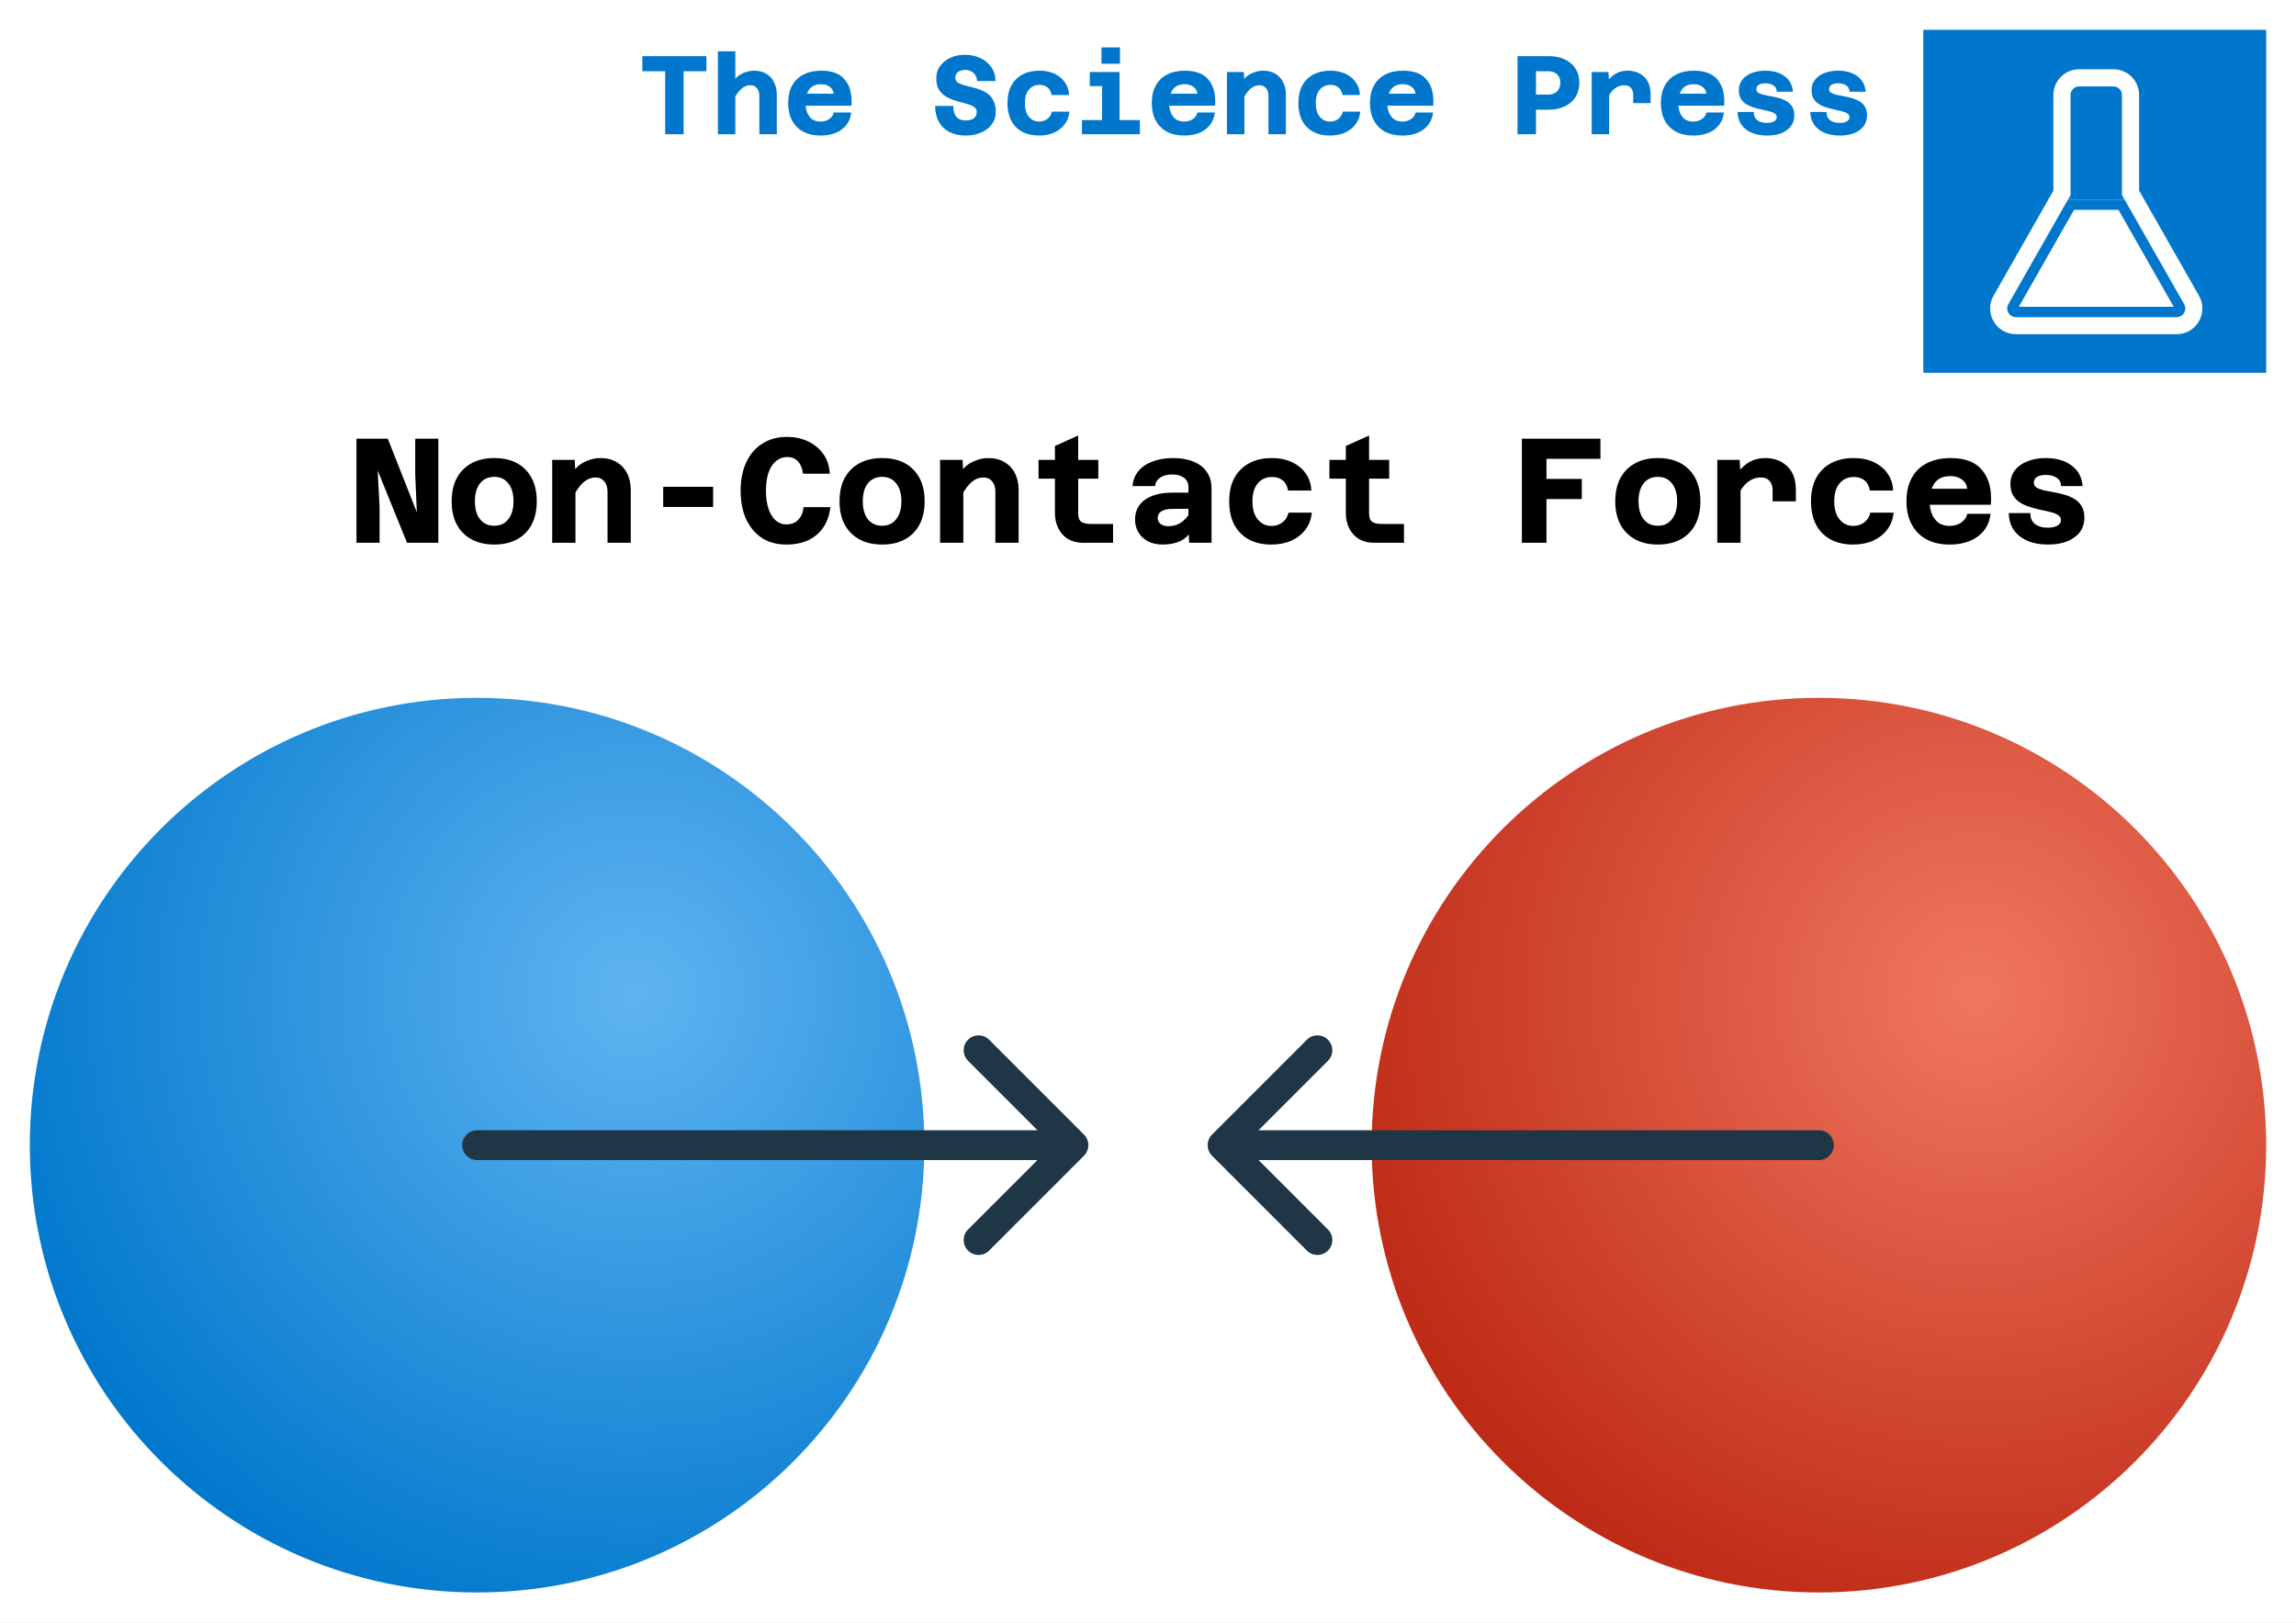
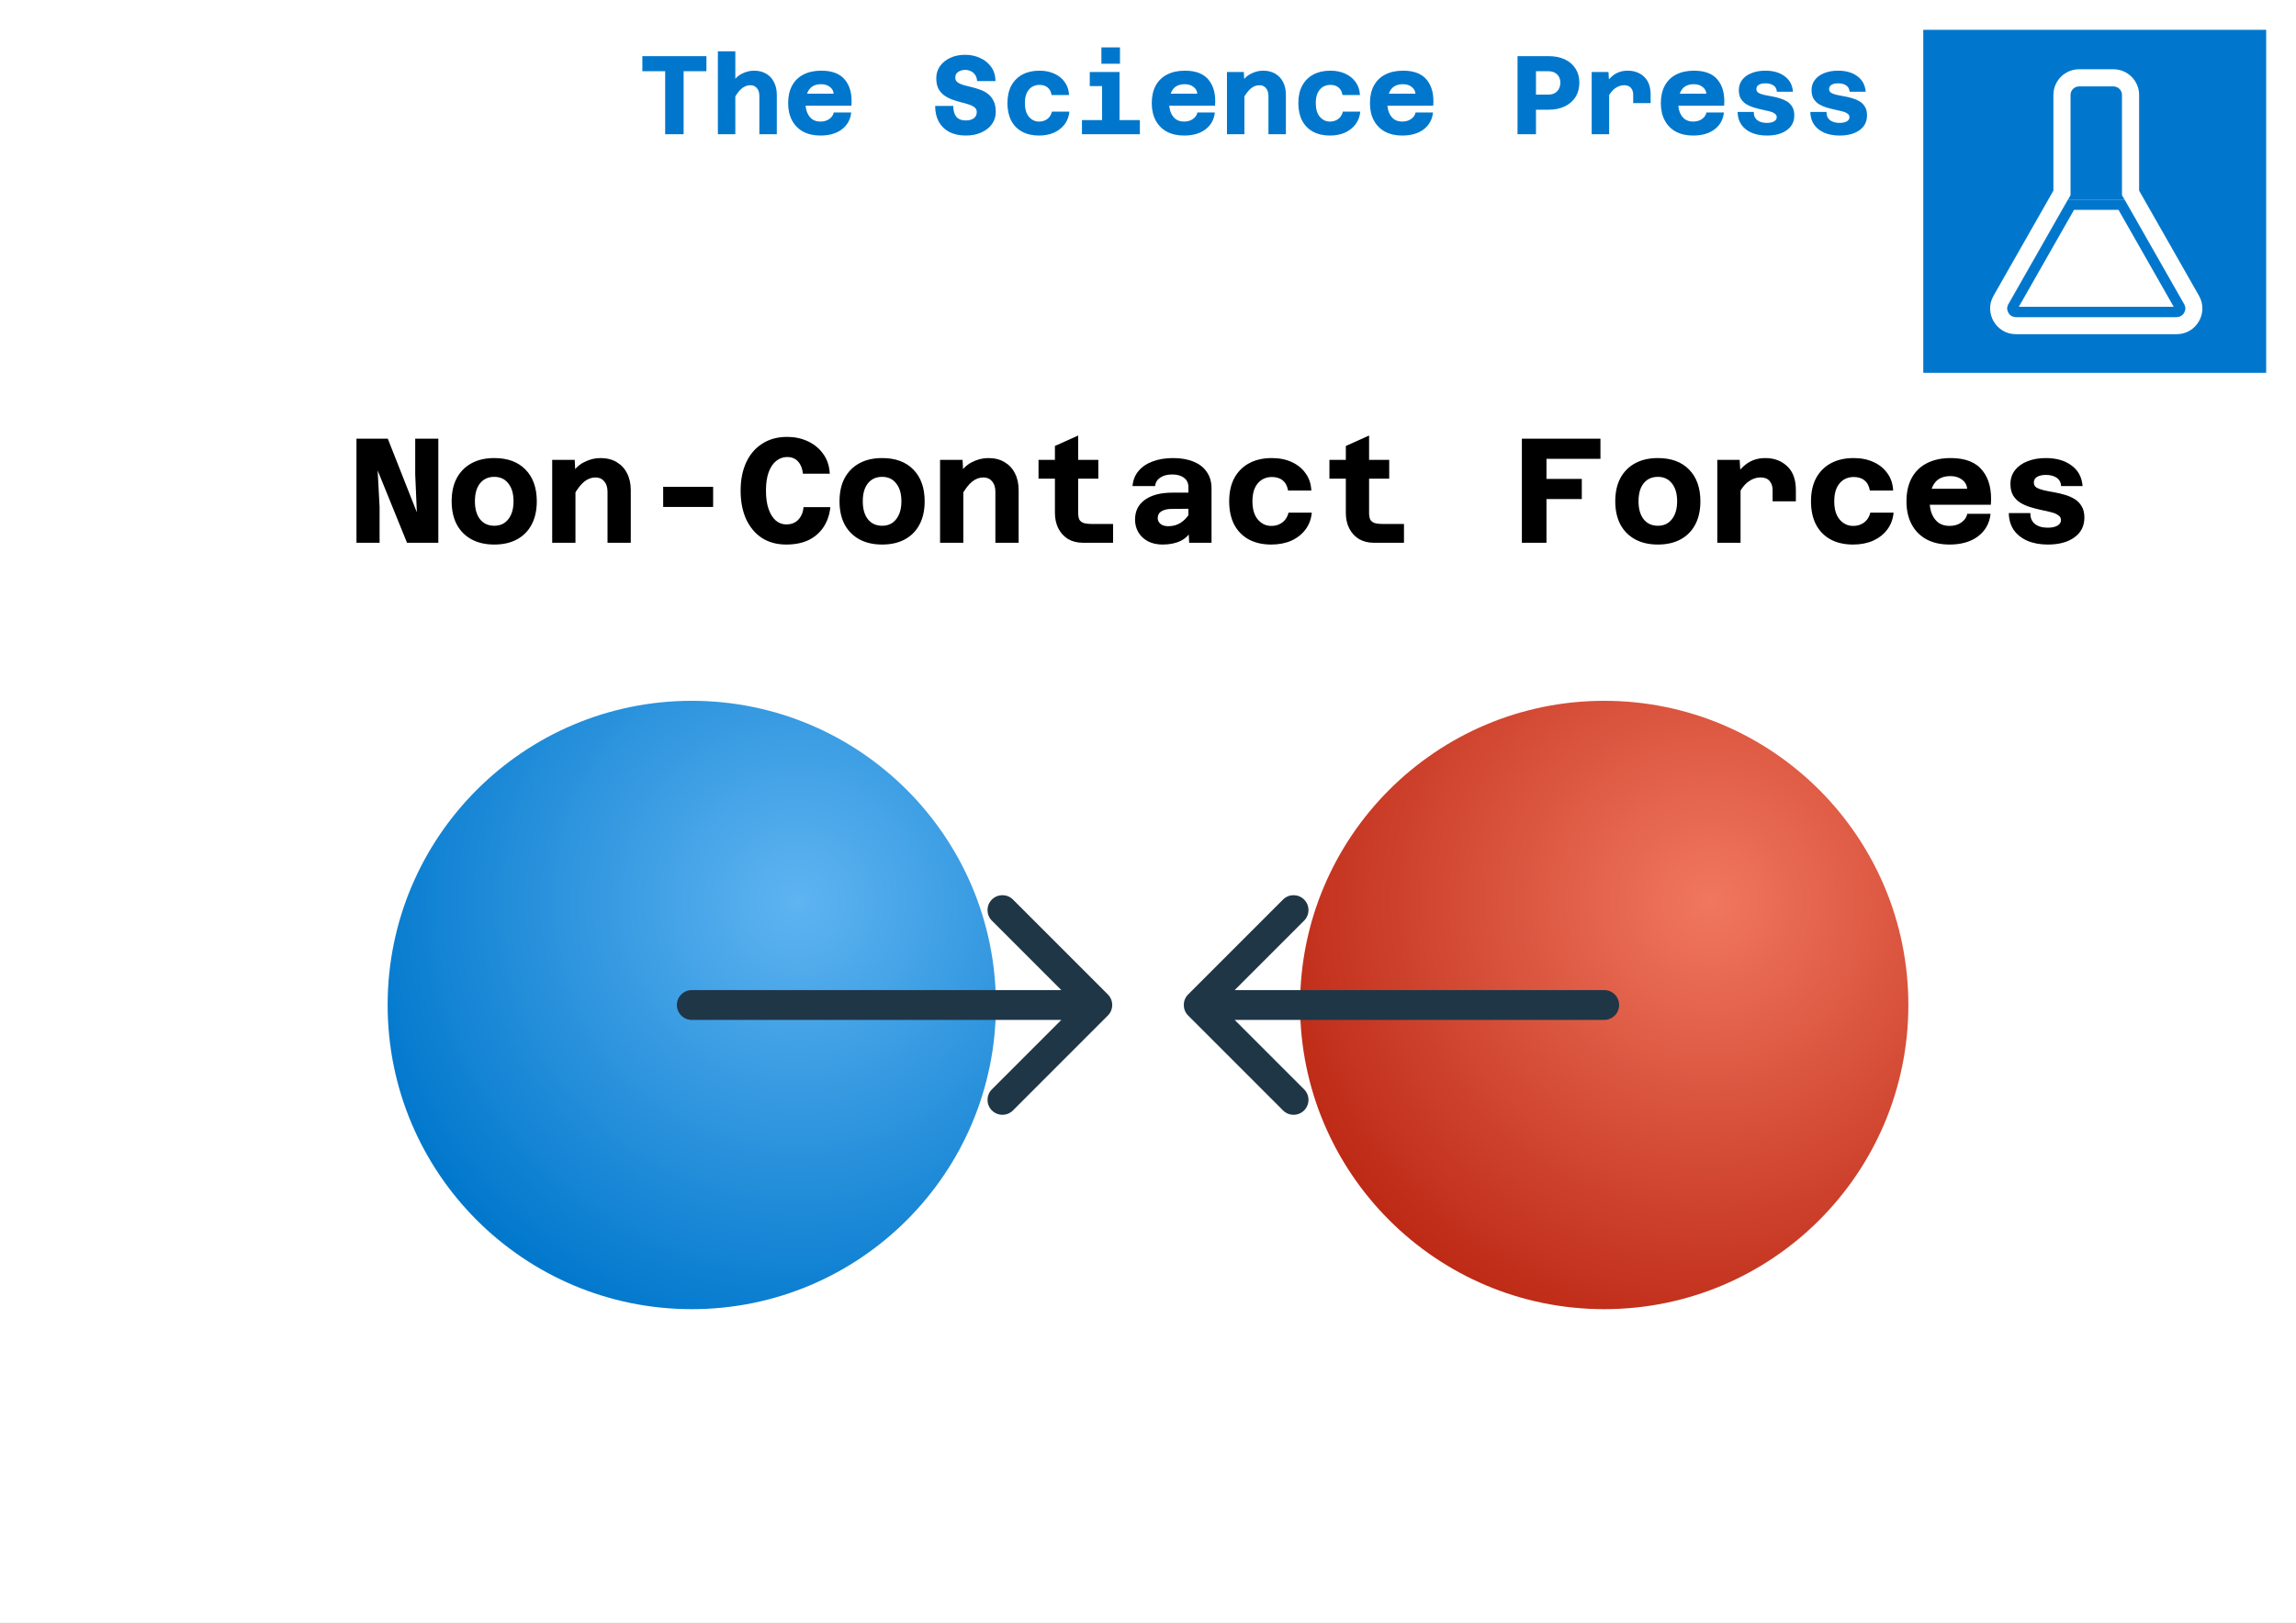
<svg xmlns="http://www.w3.org/2000/svg" width="770" height="544" viewBox="0 0 770 544" fill="none">
  <rect x="5" y="5" width="760" height="534" fill="white" stroke="white" stroke-width="10" />
  <g clip-path="url(#clip0_538_1411)">
    <path d="M760 10H645V125H760V10Z" fill="#0077CC" />
    <path d="M708.764 26.1C711.94 26.1 714.514 28.674 714.514 31.85V64.687L734.967 100.592C737.15 104.425 734.382 109.188 729.971 109.188H676.058C671.646 109.187 668.878 104.425 671.061 100.592L691.514 64.687V31.85C691.514 28.674 694.089 26.1 697.264 26.1H708.764Z" fill="#0077CC" />
    <path d="M714.514 64.687H711.639V65.448L712.016 66.11L714.514 64.687ZM691.514 64.687L694.012 66.11L694.389 65.448V64.687H691.514ZM708.764 26.1V28.975C710.352 28.975 711.639 30.262 711.639 31.85H714.514H717.389C717.389 27.087 713.528 23.225 708.764 23.225V26.1ZM714.514 31.85H711.639V64.687H714.514H717.389V31.85H714.514ZM714.514 64.687L712.016 66.11L732.469 102.015L734.967 100.592L737.465 99.169L717.012 63.264L714.514 64.687ZM734.967 100.592L732.469 102.015C733.561 103.931 732.177 106.313 729.971 106.313V109.188V112.063C736.588 112.063 740.74 104.919 737.465 99.169L734.967 100.592ZM729.971 109.188V106.313H676.058V109.188L676.058 112.063H729.971V109.188ZM676.058 109.188V106.313C673.852 106.312 672.468 103.931 673.56 102.015L671.061 100.592L668.563 99.169C665.289 104.919 669.441 112.062 676.058 112.063L676.058 109.188ZM671.061 100.592L673.56 102.015L694.012 66.11L691.514 64.687L689.016 63.264L668.563 99.169L671.061 100.592ZM691.514 64.687H694.389V31.85H691.514H688.639V64.687H691.514ZM691.514 31.85H694.389C694.389 30.262 695.676 28.975 697.264 28.975L697.264 26.1V23.225C692.501 23.225 688.639 27.087 688.639 31.85H691.514ZM697.264 26.1L697.264 28.975H708.764V26.1V23.225H697.264V26.1Z" fill="white" />
    <path d="M711.932 66.925C712.123 66.925 712.312 66.937 712.5 66.956L732.471 102.015C733.562 103.932 732.177 106.313 729.972 106.313H676.059C673.854 106.313 672.469 103.932 673.561 102.015L693.549 66.925H711.932Z" fill="white" />
    <mask id="mask0_538_1411" style="mask-type:luminance" maskUnits="userSpaceOnUse" x="673" y="66" width="60" height="41">
      <path d="M711.932 66.925C712.123 66.925 712.312 66.937 712.5 66.956L732.471 102.015C733.562 103.932 732.177 106.313 729.972 106.313H676.059C673.854 106.313 672.469 103.932 673.561 102.015L693.549 66.925H711.932Z" fill="white" />
    </mask>
    <g mask="url(#mask0_538_1411)">
      <path d="M712.5 66.956L715.497 65.248L714.614 63.698L712.839 63.523L712.5 66.956ZM693.549 66.926V63.476H691.544L690.552 65.218L693.549 66.926ZM711.932 66.926V70.376C711.982 70.376 712.055 70.379 712.16 70.389L712.5 66.956L712.839 63.523C712.57 63.496 712.264 63.476 711.932 63.476V66.926ZM712.5 66.956L709.502 68.664L729.473 103.723L732.471 102.015L735.469 100.308L715.497 65.248L712.5 66.956ZM732.471 102.015L729.473 103.723C729.254 103.339 729.531 102.863 729.972 102.863L729.972 106.313V109.763C734.823 109.763 737.87 104.525 735.469 100.308L732.471 102.015ZM729.972 106.313L729.972 102.863H676.059V106.313L676.059 109.763H729.972V106.313ZM676.059 106.313V102.863C676.5 102.863 676.778 103.339 676.559 103.723L673.561 102.015L670.564 100.308C668.162 104.524 671.207 109.762 676.059 109.763L676.059 106.313ZM673.561 102.015L676.559 103.723L696.547 68.633L693.549 66.926L690.552 65.218L670.564 100.308L673.561 102.015ZM693.549 66.926V70.376H711.932V66.926V63.476H693.549V66.926Z" fill="#0077CC" />
    </g>
  </g>
  <path d="M223.075 45V23.887H215.425V18.825H236.913V23.887H229.263V45H223.075ZM254.665 45V32.175C254.665 31.075 254.39 30.2 253.84 29.55C253.29 28.9 252.565 28.575 251.665 28.575C250.64 28.575 249.69 28.925 248.815 29.625C247.965 30.3 247.065 31.475 246.115 33.15L245.29 28.238C246.24 26.587 247.39 25.425 248.74 24.75C250.09 24.05 251.465 23.7 252.865 23.7C254.465 23.7 255.827 24.038 256.952 24.712C258.102 25.387 258.977 26.337 259.577 27.562C260.202 28.762 260.515 30.175 260.515 31.8V45H254.665ZM240.752 45V17.212H246.602V45H240.752ZM275.154 45.45C272.904 45.45 270.967 45.013 269.342 44.138C267.742 43.263 266.504 42.013 265.629 40.388C264.754 38.763 264.317 36.825 264.317 34.575C264.317 32.3 264.754 30.35 265.629 28.725C266.504 27.1 267.767 25.863 269.417 25.012C271.092 24.137 273.104 23.7 275.454 23.7C279.129 23.7 281.792 24.75 283.442 26.85C285.117 28.925 285.817 31.788 285.542 35.438H268.967L269.004 31.425H279.579C279.504 30.475 279.079 29.712 278.304 29.137C277.529 28.538 276.567 28.238 275.417 28.238C273.617 28.238 272.292 28.8 271.442 29.925C270.592 31.05 270.167 32.688 270.167 34.837C270.167 35.913 270.354 36.9 270.729 37.8C271.104 38.7 271.654 39.425 272.379 39.975C273.129 40.5 274.054 40.763 275.154 40.763C276.329 40.763 277.317 40.475 278.117 39.9C278.942 39.325 279.442 38.6 279.617 37.725H285.467C285.217 40.1 284.167 41.987 282.317 43.388C280.492 44.763 278.104 45.45 275.154 45.45ZM323.896 45.45C321.746 45.45 319.896 45.05 318.346 44.25C316.821 43.425 315.646 42.275 314.821 40.8C314.021 39.3 313.621 37.538 313.621 35.513H319.696C319.696 37.087 320.034 38.3 320.709 39.15C321.409 39.975 322.471 40.388 323.896 40.388C325.021 40.388 325.909 40.15 326.559 39.675C327.234 39.175 327.571 38.475 327.571 37.575C327.571 36.9 327.321 36.375 326.821 36C326.346 35.6 325.696 35.275 324.871 35.025C324.071 34.75 323.184 34.5 322.209 34.275C321.259 34.025 320.296 33.725 319.321 33.375C318.371 33.025 317.484 32.562 316.659 31.988C315.859 31.413 315.209 30.663 314.709 29.738C314.234 28.812 313.996 27.637 313.996 26.212C313.996 24.738 314.396 23.413 315.196 22.238C316.021 21.062 317.159 20.125 318.609 19.425C320.059 18.725 321.759 18.375 323.709 18.375C325.484 18.375 327.134 18.725 328.659 19.425C330.184 20.1 331.421 21.087 332.371 22.387C333.321 23.688 333.821 25.288 333.871 27.188H327.684C327.634 26.337 327.409 25.637 327.009 25.087C326.634 24.538 326.146 24.125 325.546 23.85C324.971 23.575 324.359 23.438 323.709 23.438C322.784 23.438 321.996 23.663 321.346 24.113C320.696 24.538 320.371 25.175 320.371 26.025C320.371 26.675 320.609 27.188 321.084 27.562C321.584 27.938 322.234 28.25 323.034 28.5C323.859 28.725 324.746 28.95 325.696 29.175C326.671 29.4 327.634 29.688 328.584 30.038C329.559 30.363 330.446 30.825 331.246 31.425C332.071 32.025 332.721 32.825 333.196 33.825C333.696 34.8 333.946 36.05 333.946 37.575C333.946 39.1 333.509 40.462 332.634 41.663C331.784 42.837 330.596 43.763 329.071 44.438C327.571 45.112 325.846 45.45 323.896 45.45ZM348.436 45.45C346.236 45.45 344.336 45.013 342.736 44.138C341.161 43.263 339.948 42.013 339.098 40.388C338.273 38.763 337.861 36.825 337.861 34.575C337.861 32.275 338.298 30.312 339.173 28.688C340.073 27.062 341.323 25.825 342.923 24.975C344.523 24.125 346.411 23.7 348.586 23.7C350.486 23.7 352.161 24.038 353.611 24.712C355.086 25.387 356.248 26.337 357.098 27.562C357.973 28.762 358.448 30.2 358.523 31.875H352.673C352.473 30.725 352.023 29.875 351.323 29.325C350.648 28.75 349.736 28.462 348.586 28.462C347.636 28.462 346.786 28.7 346.036 29.175C345.311 29.65 344.736 30.337 344.311 31.238C343.911 32.138 343.711 33.25 343.711 34.575C343.711 36.55 344.161 38.075 345.061 39.15C345.986 40.225 347.111 40.763 348.436 40.763C349.211 40.763 349.886 40.625 350.461 40.35C351.061 40.075 351.561 39.688 351.961 39.188C352.361 38.663 352.636 38.075 352.786 37.425H358.636C358.486 39.05 357.961 40.462 357.061 41.663C356.161 42.862 354.973 43.8 353.498 44.475C352.023 45.125 350.336 45.45 348.436 45.45ZM369.6 45V24.15H375.45V45H369.6ZM362.85 45V40.275H382.275V45H362.85ZM365.475 28.875V24.15H372.525V28.875H365.475ZM369.375 21.375V15.9H375.6V21.375H369.375ZM397.103 45.45C394.853 45.45 392.915 45.013 391.29 44.138C389.69 43.263 388.453 42.013 387.578 40.388C386.703 38.763 386.265 36.825 386.265 34.575C386.265 32.3 386.703 30.35 387.578 28.725C388.453 27.1 389.715 25.863 391.365 25.012C393.04 24.137 395.053 23.7 397.403 23.7C401.078 23.7 403.74 24.75 405.39 26.85C407.065 28.925 407.765 31.788 407.49 35.438H390.915L390.953 31.425H401.528C401.453 30.475 401.028 29.712 400.253 29.137C399.478 28.538 398.515 28.238 397.365 28.238C395.565 28.238 394.24 28.8 393.39 29.925C392.54 31.05 392.115 32.688 392.115 34.837C392.115 35.913 392.303 36.9 392.678 37.8C393.053 38.7 393.603 39.425 394.328 39.975C395.078 40.5 396.003 40.763 397.103 40.763C398.278 40.763 399.265 40.475 400.065 39.9C400.89 39.325 401.39 38.6 401.565 37.725H407.415C407.165 40.1 406.115 41.987 404.265 43.388C402.44 44.763 400.053 45.45 397.103 45.45ZM425.392 45V32.138C425.392 31.062 425.117 30.2 424.567 29.55C424.017 28.9 423.292 28.575 422.392 28.575C421.367 28.575 420.417 28.925 419.542 29.625C418.692 30.3 417.792 31.475 416.842 33.15L416.017 28.2C416.967 26.575 418.117 25.425 419.467 24.75C420.817 24.05 422.192 23.7 423.592 23.7C425.192 23.7 426.555 24.038 427.68 24.712C428.83 25.387 429.705 26.325 430.305 27.525C430.93 28.725 431.242 30.137 431.242 31.762V45H425.392ZM411.48 45V24.15H417.142L417.33 27.863V45H411.48ZM445.994 45.45C443.794 45.45 441.894 45.013 440.294 44.138C438.719 43.263 437.507 42.013 436.657 40.388C435.832 38.763 435.419 36.825 435.419 34.575C435.419 32.275 435.857 30.312 436.732 28.688C437.632 27.062 438.882 25.825 440.482 24.975C442.082 24.125 443.969 23.7 446.144 23.7C448.044 23.7 449.719 24.038 451.169 24.712C452.644 25.387 453.807 26.337 454.657 27.562C455.532 28.762 456.007 30.2 456.082 31.875H450.232C450.032 30.725 449.582 29.875 448.882 29.325C448.207 28.75 447.294 28.462 446.144 28.462C445.194 28.462 444.344 28.7 443.594 29.175C442.869 29.65 442.294 30.337 441.869 31.238C441.469 32.138 441.269 33.25 441.269 34.575C441.269 36.55 441.719 38.075 442.619 39.15C443.544 40.225 444.669 40.763 445.994 40.763C446.769 40.763 447.444 40.625 448.019 40.35C448.619 40.075 449.119 39.688 449.519 39.188C449.919 38.663 450.194 38.075 450.344 37.425H456.194C456.044 39.05 455.519 40.462 454.619 41.663C453.719 42.862 452.532 43.8 451.057 44.475C449.582 45.125 447.894 45.45 445.994 45.45ZM470.271 45.45C468.021 45.45 466.084 45.013 464.459 44.138C462.859 43.263 461.621 42.013 460.746 40.388C459.871 38.763 459.434 36.825 459.434 34.575C459.434 32.3 459.871 30.35 460.746 28.725C461.621 27.1 462.884 25.863 464.534 25.012C466.209 24.137 468.221 23.7 470.571 23.7C474.246 23.7 476.909 24.75 478.559 26.85C480.234 28.925 480.934 31.788 480.659 35.438H464.084L464.121 31.425H474.696C474.621 30.475 474.196 29.712 473.421 29.137C472.646 28.538 471.684 28.238 470.534 28.238C468.734 28.238 467.409 28.8 466.559 29.925C465.709 31.05 465.284 32.688 465.284 34.837C465.284 35.913 465.471 36.9 465.846 37.8C466.221 38.7 466.771 39.425 467.496 39.975C468.246 40.5 469.171 40.763 470.271 40.763C471.446 40.763 472.434 40.475 473.234 39.9C474.059 39.325 474.559 38.6 474.734 37.725H480.584C480.334 40.1 479.284 41.987 477.434 43.388C475.609 44.763 473.221 45.45 470.271 45.45ZM513.351 36.788V31.725H519.313C520.513 31.725 521.476 31.363 522.201 30.637C522.926 29.887 523.288 28.913 523.288 27.712C523.288 26.562 522.926 25.637 522.201 24.938C521.476 24.238 520.513 23.887 519.313 23.887H513.351V18.825H519.351C521.426 18.825 523.238 19.188 524.788 19.913C526.338 20.637 527.538 21.675 528.388 23.025C529.238 24.35 529.663 25.913 529.663 27.712C529.663 29.538 529.238 31.137 528.388 32.513C527.538 33.862 526.338 34.913 524.788 35.663C523.263 36.413 521.451 36.788 519.351 36.788H513.351ZM508.926 45V18.825H515.113V45H508.926ZM547.715 34.575V31.762C547.715 30.812 547.465 30.05 546.965 29.475C546.465 28.875 545.715 28.575 544.715 28.575C543.59 28.575 542.528 28.95 541.528 29.7C540.528 30.45 539.578 31.75 538.678 33.6L538.078 28.688C538.728 27.587 539.44 26.675 540.215 25.95C540.99 25.2 541.84 24.637 542.765 24.262C543.715 23.887 544.753 23.7 545.878 23.7C548.103 23.7 549.94 24.387 551.39 25.762C552.84 27.113 553.565 29.113 553.565 31.762V34.575H547.715ZM533.803 45V24.15H539.428L539.653 27.9V45H533.803ZM567.83 45.45C565.58 45.45 563.643 45.013 562.018 44.138C560.418 43.263 559.18 42.013 558.305 40.388C557.43 38.763 556.993 36.825 556.993 34.575C556.993 32.3 557.43 30.35 558.305 28.725C559.18 27.1 560.443 25.863 562.093 25.012C563.768 24.137 565.78 23.7 568.13 23.7C571.805 23.7 574.468 24.75 576.118 26.85C577.793 28.925 578.493 31.788 578.218 35.438H561.643L561.68 31.425H572.255C572.18 30.475 571.755 29.712 570.98 29.137C570.205 28.538 569.243 28.238 568.093 28.238C566.293 28.238 564.968 28.8 564.118 29.925C563.268 31.05 562.843 32.688 562.843 34.837C562.843 35.913 563.03 36.9 563.405 37.8C563.78 38.7 564.33 39.425 565.055 39.975C565.805 40.5 566.73 40.763 567.83 40.763C569.005 40.763 569.993 40.475 570.793 39.9C571.618 39.325 572.118 38.6 572.293 37.725H578.143C577.893 40.1 576.843 41.987 574.993 43.388C573.168 44.763 570.78 45.45 567.83 45.45ZM592.557 45.45C590.607 45.45 588.895 45.138 587.42 44.513C585.945 43.862 584.795 42.95 583.97 41.775C583.17 40.575 582.757 39.163 582.732 37.538H588.17C588.12 38.688 588.482 39.587 589.257 40.237C590.057 40.888 591.145 41.212 592.52 41.212C593.52 41.212 594.32 41.05 594.92 40.725C595.545 40.375 595.857 39.9 595.857 39.3C595.857 38.775 595.62 38.362 595.145 38.062C594.695 37.737 594.095 37.487 593.345 37.312C592.595 37.112 591.77 36.925 590.87 36.75C589.97 36.55 589.057 36.312 588.132 36.038C587.232 35.763 586.407 35.4 585.657 34.95C584.907 34.475 584.295 33.862 583.82 33.112C583.37 32.337 583.145 31.375 583.145 30.225C583.145 28.9 583.52 27.75 584.27 26.775C585.02 25.8 586.057 25.05 587.382 24.525C588.732 23.975 590.282 23.7 592.032 23.7C594.707 23.7 596.87 24.325 598.52 25.575C600.195 26.8 601.12 28.525 601.295 30.75H595.895C595.845 29.825 595.47 29.125 594.77 28.65C594.07 28.175 593.17 27.938 592.07 27.938C591.145 27.938 590.407 28.1 589.857 28.425C589.307 28.75 589.032 29.238 589.032 29.887C589.032 30.413 589.257 30.825 589.707 31.125C590.182 31.4 590.795 31.625 591.545 31.8C592.295 31.975 593.12 32.138 594.02 32.288C594.945 32.438 595.857 32.65 596.757 32.925C597.657 33.175 598.482 33.525 599.232 33.975C599.982 34.425 600.582 35.025 601.032 35.775C601.507 36.525 601.745 37.487 601.745 38.663C601.745 40.788 600.907 42.45 599.232 43.65C597.582 44.85 595.357 45.45 592.557 45.45ZM616.947 45.45C614.997 45.45 613.284 45.138 611.809 44.513C610.334 43.862 609.184 42.95 608.359 41.775C607.559 40.575 607.147 39.163 607.122 37.538H612.559C612.509 38.688 612.872 39.587 613.647 40.237C614.447 40.888 615.534 41.212 616.909 41.212C617.909 41.212 618.709 41.05 619.309 40.725C619.934 40.375 620.247 39.9 620.247 39.3C620.247 38.775 620.009 38.362 619.534 38.062C619.084 37.737 618.484 37.487 617.734 37.312C616.984 37.112 616.159 36.925 615.259 36.75C614.359 36.55 613.447 36.312 612.522 36.038C611.622 35.763 610.797 35.4 610.047 34.95C609.297 34.475 608.684 33.862 608.209 33.112C607.759 32.337 607.534 31.375 607.534 30.225C607.534 28.9 607.909 27.75 608.659 26.775C609.409 25.8 610.447 25.05 611.772 24.525C613.122 23.975 614.672 23.7 616.422 23.7C619.097 23.7 621.259 24.325 622.909 25.575C624.584 26.8 625.509 28.525 625.684 30.75H620.284C620.234 29.825 619.859 29.125 619.159 28.65C618.459 28.175 617.559 27.938 616.459 27.938C615.534 27.938 614.797 28.1 614.247 28.425C613.697 28.75 613.422 29.238 613.422 29.887C613.422 30.413 613.647 30.825 614.097 31.125C614.572 31.4 615.184 31.625 615.934 31.8C616.684 31.975 617.509 32.138 618.409 32.288C619.334 32.438 620.247 32.65 621.147 32.925C622.047 33.175 622.872 33.525 623.622 33.975C624.372 34.425 624.972 35.025 625.422 35.775C625.897 36.525 626.134 37.487 626.134 38.663C626.134 40.788 625.297 42.45 623.622 43.65C621.972 44.85 619.747 45.45 616.947 45.45Z" fill="#0077CC" />
-   <circle cx="160" cy="384" r="150" fill="url(#paint0_radial_538_1411)" />
-   <path d="M160 379C157.239 379 155 381.239 155 384C155 386.761 157.239 389 160 389V384V379ZM363.536 387.536C365.488 385.583 365.488 382.417 363.536 380.464L331.716 348.645C329.763 346.692 326.597 346.692 324.645 348.645C322.692 350.597 322.692 353.763 324.645 355.716L352.929 384L324.645 412.284C322.692 414.237 322.692 417.403 324.645 419.355C326.597 421.308 329.763 421.308 331.716 419.355L363.536 387.536ZM160 384V389H360V384V379H160V384Z" fill="#1F3647" />
-   <circle cx="610" cy="384" r="150" fill="url(#paint1_radial_538_1411)" />
-   <path d="M610 389C612.761 389 615 386.761 615 384C615 381.239 612.761 379 610 379V384V389ZM406.464 380.464C404.512 382.417 404.512 385.583 406.464 387.536L438.284 419.355C440.237 421.308 443.403 421.308 445.355 419.355C447.308 417.403 447.308 414.237 445.355 412.284L417.071 384L445.355 355.716C447.308 353.763 447.308 350.597 445.355 348.645C443.403 346.692 440.237 346.692 438.284 348.645L406.464 380.464ZM610 384V379H410V384V389H610V384Z" fill="#1F3647" />
+   <ellipse cx="232" cy="337" rx="102" ry="102" fill="url(#paint0_radial_538_1411)" />
+   <path d="M232 332C229.239 332 227 334.239 227 337C227 339.761 229.239 342 232 342V337V332ZM371.536 340.536C373.488 338.583 373.488 335.417 371.536 333.464L339.716 301.645C337.763 299.692 334.597 299.692 332.645 301.645C330.692 303.597 330.692 306.763 332.645 308.716L360.929 337L332.645 365.284C330.692 367.237 330.692 370.403 332.645 372.355C334.597 374.308 337.763 374.308 339.716 372.355L371.536 340.536ZM232 337V342H368V337V332H232V337Z" fill="#1F3647" />
+   <ellipse cx="538" cy="337" rx="102" ry="102" fill="url(#paint1_radial_538_1411)" />
+   <path d="M538 342C540.761 342 543 339.761 543 337C543 334.239 540.761 332 538 332V337V342ZM398.464 333.464C396.512 335.417 396.512 338.583 398.464 340.536L430.284 372.355C432.237 374.308 435.403 374.308 437.355 372.355C439.308 370.403 439.308 367.237 437.355 365.284L409.071 337L437.355 308.716C439.308 306.763 439.308 303.597 437.355 301.645C435.403 299.692 432.237 299.692 430.284 301.645L398.464 333.464ZM538 337V332H402V337V342H538V337Z" fill="#1F3647" />
  <path d="M119.55 182V147.1H130.05L139.8 171.8L139.25 159.1V147.1H147V182H136.5L126.65 157.75L127.3 170V182H119.55ZM165.77 182.6C162.803 182.6 160.253 182.017 158.12 180.85C155.986 179.683 154.336 178.017 153.17 175.85C152.036 173.683 151.47 171.1 151.47 168.1C151.47 165.067 152.036 162.483 153.17 160.35C154.336 158.183 155.986 156.517 158.12 155.35C160.253 154.183 162.803 153.6 165.77 153.6C170.236 153.6 173.72 154.883 176.22 157.45C178.753 160.017 180.02 163.567 180.02 168.1C180.02 171.1 179.453 173.683 178.32 175.85C177.186 178.017 175.553 179.683 173.42 180.85C171.286 182.017 168.736 182.6 165.77 182.6ZM165.77 176.3C167.77 176.3 169.336 175.567 170.47 174.1C171.636 172.633 172.22 170.633 172.22 168.1C172.22 165.533 171.636 163.533 170.47 162.1C169.336 160.633 167.77 159.9 165.77 159.9C163.736 159.9 162.136 160.633 160.97 162.1C159.836 163.533 159.27 165.533 159.27 168.1C159.27 170.633 159.836 172.633 160.97 174.1C162.136 175.567 163.736 176.3 165.77 176.3ZM203.739 182V164.85C203.739 163.417 203.372 162.267 202.639 161.4C201.906 160.533 200.939 160.1 199.739 160.1C198.372 160.1 197.106 160.567 195.939 161.5C194.806 162.4 193.606 163.967 192.339 166.2L191.239 159.6C192.506 157.433 194.039 155.9 195.839 155C197.639 154.067 199.472 153.6 201.339 153.6C203.472 153.6 205.289 154.05 206.789 154.95C208.322 155.85 209.489 157.1 210.289 158.7C211.122 160.3 211.539 162.183 211.539 164.35V182H203.739ZM185.189 182V154.2H192.739L192.989 159.15V182H185.189ZM222.409 170V163.25H239.159V170H222.409ZM263.678 182.6C260.545 182.6 257.828 181.867 255.528 180.4C253.261 178.9 251.495 176.8 250.228 174.1C248.995 171.367 248.378 168.183 248.378 164.55C248.378 160.883 249.011 157.7 250.278 155C251.545 152.3 253.345 150.217 255.678 148.75C258.011 147.25 260.778 146.5 263.978 146.5C266.478 146.5 268.778 146.983 270.878 147.95C272.978 148.917 274.695 150.317 276.028 152.15C277.395 153.983 278.145 156.217 278.278 158.85H269.278C269.111 157.15 268.578 155.8 267.678 154.8C266.778 153.767 265.545 153.25 263.978 153.25C262.645 153.25 261.428 153.683 260.328 154.55C259.261 155.383 258.411 156.65 257.778 158.35C257.178 160.017 256.878 162.083 256.878 164.55C256.878 166.983 257.178 169.05 257.778 170.75C258.378 172.417 259.178 173.683 260.178 174.55C261.211 175.417 262.378 175.85 263.678 175.85C264.778 175.85 265.728 175.633 266.528 175.2C267.361 174.733 268.028 174.067 268.528 173.2C269.061 172.333 269.378 171.283 269.478 170.05H278.478C278.211 172.617 277.445 174.85 276.178 176.75C274.945 178.617 273.278 180.067 271.178 181.1C269.078 182.1 266.578 182.6 263.678 182.6ZM295.848 182.6C292.881 182.6 290.331 182.017 288.198 180.85C286.064 179.683 284.414 178.017 283.248 175.85C282.114 173.683 281.548 171.1 281.548 168.1C281.548 165.067 282.114 162.483 283.248 160.35C284.414 158.183 286.064 156.517 288.198 155.35C290.331 154.183 292.881 153.6 295.848 153.6C300.314 153.6 303.798 154.883 306.298 157.45C308.831 160.017 310.098 163.567 310.098 168.1C310.098 171.1 309.531 173.683 308.398 175.85C307.264 178.017 305.631 179.683 303.498 180.85C301.364 182.017 298.814 182.6 295.848 182.6ZM295.848 176.3C297.848 176.3 299.414 175.567 300.548 174.1C301.714 172.633 302.298 170.633 302.298 168.1C302.298 165.533 301.714 163.533 300.548 162.1C299.414 160.633 297.848 159.9 295.848 159.9C293.814 159.9 292.214 160.633 291.048 162.1C289.914 163.533 289.348 165.533 289.348 168.1C289.348 170.633 289.914 172.633 291.048 174.1C292.214 175.567 293.814 176.3 295.848 176.3ZM333.817 182V164.85C333.817 163.417 333.451 162.267 332.717 161.4C331.984 160.533 331.017 160.1 329.817 160.1C328.451 160.1 327.184 160.567 326.017 161.5C324.884 162.4 323.684 163.967 322.417 166.2L321.317 159.6C322.584 157.433 324.117 155.9 325.917 155C327.717 154.067 329.551 153.6 331.417 153.6C333.551 153.6 335.367 154.05 336.867 154.95C338.401 155.85 339.567 157.1 340.367 158.7C341.201 160.3 341.617 162.183 341.617 164.35V182H333.817ZM315.267 182V154.2H322.817L323.067 159.15V182H315.267ZM363.137 182C361.27 182 359.62 181.583 358.187 180.75C356.787 179.883 355.703 178.7 354.937 177.2C354.17 175.667 353.787 173.933 353.787 172V149.55L361.587 146.05V172C361.587 172.867 361.703 173.583 361.937 174.15C362.203 174.683 362.67 175.083 363.337 175.35C364.037 175.583 365.003 175.7 366.237 175.7H373.287V182H363.137ZM348.287 160.5V154.2H368.337V160.5H348.287ZM398.806 182L398.556 177V163.3C398.556 162 398.073 160.983 397.106 160.25C396.14 159.483 394.806 159.1 393.106 159.1C391.473 159.1 390.14 159.45 389.106 160.15C388.106 160.817 387.523 161.767 387.356 163H379.806C379.973 161.033 380.64 159.35 381.806 157.95C382.973 156.55 384.54 155.483 386.506 154.75C388.506 153.983 390.823 153.6 393.456 153.6C396.056 153.6 398.323 154 400.256 154.8C402.19 155.567 403.673 156.717 404.706 158.25C405.773 159.75 406.306 161.6 406.306 163.8V182H398.806ZM389.906 182.6C388.073 182.6 386.456 182.25 385.056 181.55C383.656 180.817 382.573 179.817 381.806 178.55C381.04 177.283 380.656 175.85 380.656 174.25C380.656 171.383 381.756 169.167 383.956 167.6C386.19 166 389.256 165.2 393.156 165.2H399.306V170.6L392.956 170.65C391.523 170.65 390.373 170.917 389.506 171.45C388.673 171.95 388.256 172.717 388.256 173.75C388.256 174.483 388.556 175.117 389.156 175.65C389.79 176.183 390.673 176.45 391.806 176.45C393.373 176.45 394.756 176.067 395.956 175.3C397.19 174.5 398.206 173.417 399.006 172.05L399.856 177.3C399.023 179.133 397.74 180.483 396.006 181.35C394.306 182.183 392.273 182.6 389.906 182.6ZM426.326 182.6C423.392 182.6 420.859 182.017 418.726 180.85C416.626 179.683 415.009 178.017 413.876 175.85C412.776 173.683 412.226 171.1 412.226 168.1C412.226 165.033 412.809 162.417 413.976 160.25C415.176 158.083 416.842 156.433 418.976 155.3C421.109 154.167 423.626 153.6 426.526 153.6C429.059 153.6 431.292 154.05 433.226 154.95C435.192 155.85 436.742 157.117 437.876 158.75C439.042 160.35 439.676 162.267 439.776 164.5H431.976C431.709 162.967 431.109 161.833 430.176 161.1C429.276 160.333 428.059 159.95 426.526 159.95C425.259 159.95 424.126 160.267 423.126 160.9C422.159 161.533 421.392 162.45 420.826 163.65C420.292 164.85 420.026 166.333 420.026 168.1C420.026 170.733 420.626 172.767 421.826 174.2C423.059 175.633 424.559 176.35 426.326 176.35C427.359 176.35 428.259 176.167 429.026 175.8C429.826 175.433 430.492 174.917 431.026 174.25C431.559 173.55 431.926 172.767 432.126 171.9H439.926C439.726 174.067 439.026 175.95 437.826 177.55C436.626 179.15 435.042 180.4 433.076 181.3C431.109 182.167 428.859 182.6 426.326 182.6ZM460.695 182C458.829 182 457.179 181.583 455.745 180.75C454.345 179.883 453.262 178.7 452.495 177.2C451.729 175.667 451.345 173.933 451.345 172V149.55L459.145 146.05V172C459.145 172.867 459.262 173.583 459.495 174.15C459.762 174.683 460.229 175.083 460.895 175.35C461.595 175.583 462.562 175.7 463.795 175.7H470.845V182H460.695ZM445.845 160.5V154.2H465.895V160.5H445.845ZM510.384 182V147.1H536.734V153.85H518.634V160.6H530.484V167.35H518.634V182H510.384ZM556.004 182.6C553.037 182.6 550.487 182.017 548.354 180.85C546.221 179.683 544.571 178.017 543.404 175.85C542.271 173.683 541.704 171.1 541.704 168.1C541.704 165.067 542.271 162.483 543.404 160.35C544.571 158.183 546.221 156.517 548.354 155.35C550.487 154.183 553.037 153.6 556.004 153.6C560.471 153.6 563.954 154.883 566.454 157.45C568.987 160.017 570.254 163.567 570.254 168.1C570.254 171.1 569.687 173.683 568.554 175.85C567.421 178.017 565.787 179.683 563.654 180.85C561.521 182.017 558.971 182.6 556.004 182.6ZM556.004 176.3C558.004 176.3 559.571 175.567 560.704 174.1C561.871 172.633 562.454 170.633 562.454 168.1C562.454 165.533 561.871 163.533 560.704 162.1C559.571 160.633 558.004 159.9 556.004 159.9C553.971 159.9 552.371 160.633 551.204 162.1C550.071 163.533 549.504 165.533 549.504 168.1C549.504 170.633 550.071 172.633 551.204 174.1C552.371 175.567 553.971 176.3 556.004 176.3ZM594.473 168.1V164.35C594.473 163.083 594.14 162.067 593.473 161.3C592.807 160.5 591.807 160.1 590.473 160.1C588.973 160.1 587.557 160.6 586.223 161.6C584.89 162.6 583.623 164.333 582.423 166.8L581.623 160.25C582.49 158.783 583.44 157.567 584.473 156.6C585.507 155.6 586.64 154.85 587.873 154.35C589.14 153.85 590.523 153.6 592.023 153.6C594.99 153.6 597.44 154.517 599.373 156.35C601.307 158.15 602.273 160.817 602.273 164.35V168.1H594.473ZM575.923 182V154.2H583.423L583.723 159.2V182H575.923ZM621.443 182.6C618.51 182.6 615.976 182.017 613.843 180.85C611.743 179.683 610.126 178.017 608.993 175.85C607.893 173.683 607.343 171.1 607.343 168.1C607.343 165.033 607.926 162.417 609.093 160.25C610.293 158.083 611.96 156.433 614.093 155.3C616.226 154.167 618.743 153.6 621.643 153.6C624.176 153.6 626.41 154.05 628.343 154.95C630.31 155.85 631.86 157.117 632.993 158.75C634.16 160.35 634.793 162.267 634.893 164.5H627.093C626.826 162.967 626.226 161.833 625.293 161.1C624.393 160.333 623.176 159.95 621.643 159.95C620.376 159.95 619.243 160.267 618.243 160.9C617.276 161.533 616.51 162.45 615.943 163.65C615.41 164.85 615.143 166.333 615.143 168.1C615.143 170.733 615.743 172.767 616.943 174.2C618.176 175.633 619.676 176.35 621.443 176.35C622.476 176.35 623.376 176.167 624.143 175.8C624.943 175.433 625.61 174.917 626.143 174.25C626.676 173.55 627.043 172.767 627.243 171.9H635.043C634.843 174.067 634.143 175.95 632.943 177.55C631.743 179.15 630.16 180.4 628.193 181.3C626.226 182.167 623.976 182.6 621.443 182.6ZM653.813 182.6C650.813 182.6 648.229 182.017 646.063 180.85C643.929 179.683 642.279 178.017 641.113 175.85C639.946 173.683 639.363 171.1 639.363 168.1C639.363 165.067 639.946 162.467 641.113 160.3C642.279 158.133 643.963 156.483 646.163 155.35C648.396 154.183 651.079 153.6 654.213 153.6C659.113 153.6 662.663 155 664.862 157.8C667.096 160.567 668.029 164.383 667.663 169.25H645.563L645.613 163.9H659.713C659.613 162.633 659.046 161.617 658.013 160.85C656.979 160.05 655.696 159.65 654.163 159.65C651.763 159.65 649.996 160.4 648.863 161.9C647.729 163.4 647.163 165.583 647.163 168.45C647.163 169.883 647.413 171.2 647.913 172.4C648.413 173.6 649.146 174.567 650.113 175.3C651.113 176 652.346 176.35 653.813 176.35C655.379 176.35 656.696 175.967 657.763 175.2C658.863 174.433 659.529 173.467 659.763 172.3H667.563C667.229 175.467 665.829 177.983 663.363 179.85C660.929 181.683 657.746 182.6 653.813 182.6ZM686.782 182.6C684.182 182.6 681.899 182.183 679.932 181.35C677.965 180.483 676.432 179.267 675.332 177.7C674.265 176.1 673.715 174.217 673.682 172.05H680.932C680.865 173.583 681.349 174.783 682.382 175.65C683.449 176.517 684.899 176.95 686.732 176.95C688.065 176.95 689.132 176.733 689.932 176.3C690.765 175.833 691.182 175.2 691.182 174.4C691.182 173.7 690.865 173.15 690.232 172.75C689.632 172.317 688.832 171.983 687.832 171.75C686.832 171.483 685.732 171.233 684.532 171C683.332 170.733 682.115 170.417 680.882 170.05C679.682 169.683 678.582 169.2 677.582 168.6C676.582 167.967 675.765 167.15 675.132 166.15C674.532 165.117 674.232 163.833 674.232 162.3C674.232 160.533 674.732 159 675.732 157.7C676.732 156.4 678.115 155.4 679.882 154.7C681.682 153.967 683.749 153.6 686.082 153.6C689.649 153.6 692.532 154.433 694.732 156.1C696.965 157.733 698.199 160.033 698.432 163H691.232C691.165 161.767 690.665 160.833 689.732 160.2C688.799 159.567 687.599 159.25 686.132 159.25C684.899 159.25 683.915 159.467 683.182 159.9C682.449 160.333 682.082 160.983 682.082 161.85C682.082 162.55 682.382 163.1 682.982 163.5C683.615 163.867 684.432 164.167 685.432 164.4C686.432 164.633 687.532 164.85 688.732 165.05C689.965 165.25 691.182 165.533 692.382 165.9C693.582 166.233 694.682 166.7 695.682 167.3C696.682 167.9 697.482 168.7 698.082 169.7C698.715 170.7 699.032 171.983 699.032 173.55C699.032 176.383 697.915 178.6 695.682 180.2C693.482 181.8 690.515 182.6 686.782 182.6Z" fill="black" />
  <defs>
-     <radialGradient id="paint0_radial_538_1411" cx="0" cy="0" r="1" gradientUnits="userSpaceOnUse" gradientTransform="translate(212.5 333) rotate(136.081) scale(224.9)">
+     <radialGradient id="paint0_radial_538_1411" cx="0" cy="0" r="1" gradientUnits="userSpaceOnUse" gradientTransform="translate(267.7 302.32) rotate(136.081) scale(152.932 152.932)">
      <stop stop-color="#5FB4F1" />
      <stop offset="1" stop-color="#0077CC" />
    </radialGradient>
-     <radialGradient id="paint1_radial_538_1411" cx="0" cy="0" r="1" gradientUnits="userSpaceOnUse" gradientTransform="translate(662.5 333) rotate(136.081) scale(224.9)">
+     <radialGradient id="paint1_radial_538_1411" cx="0" cy="0" r="1" gradientUnits="userSpaceOnUse" gradientTransform="translate(573.7 302.32) rotate(136.081) scale(152.932 152.932)">
      <stop stop-color="#F1775F" />
      <stop offset="1" stop-color="#BD2915" />
    </radialGradient>
    <clipPath id="clip0_538_1411">
      <rect width="115" height="115" fill="white" transform="translate(645 10)" />
    </clipPath>
  </defs>
</svg>
